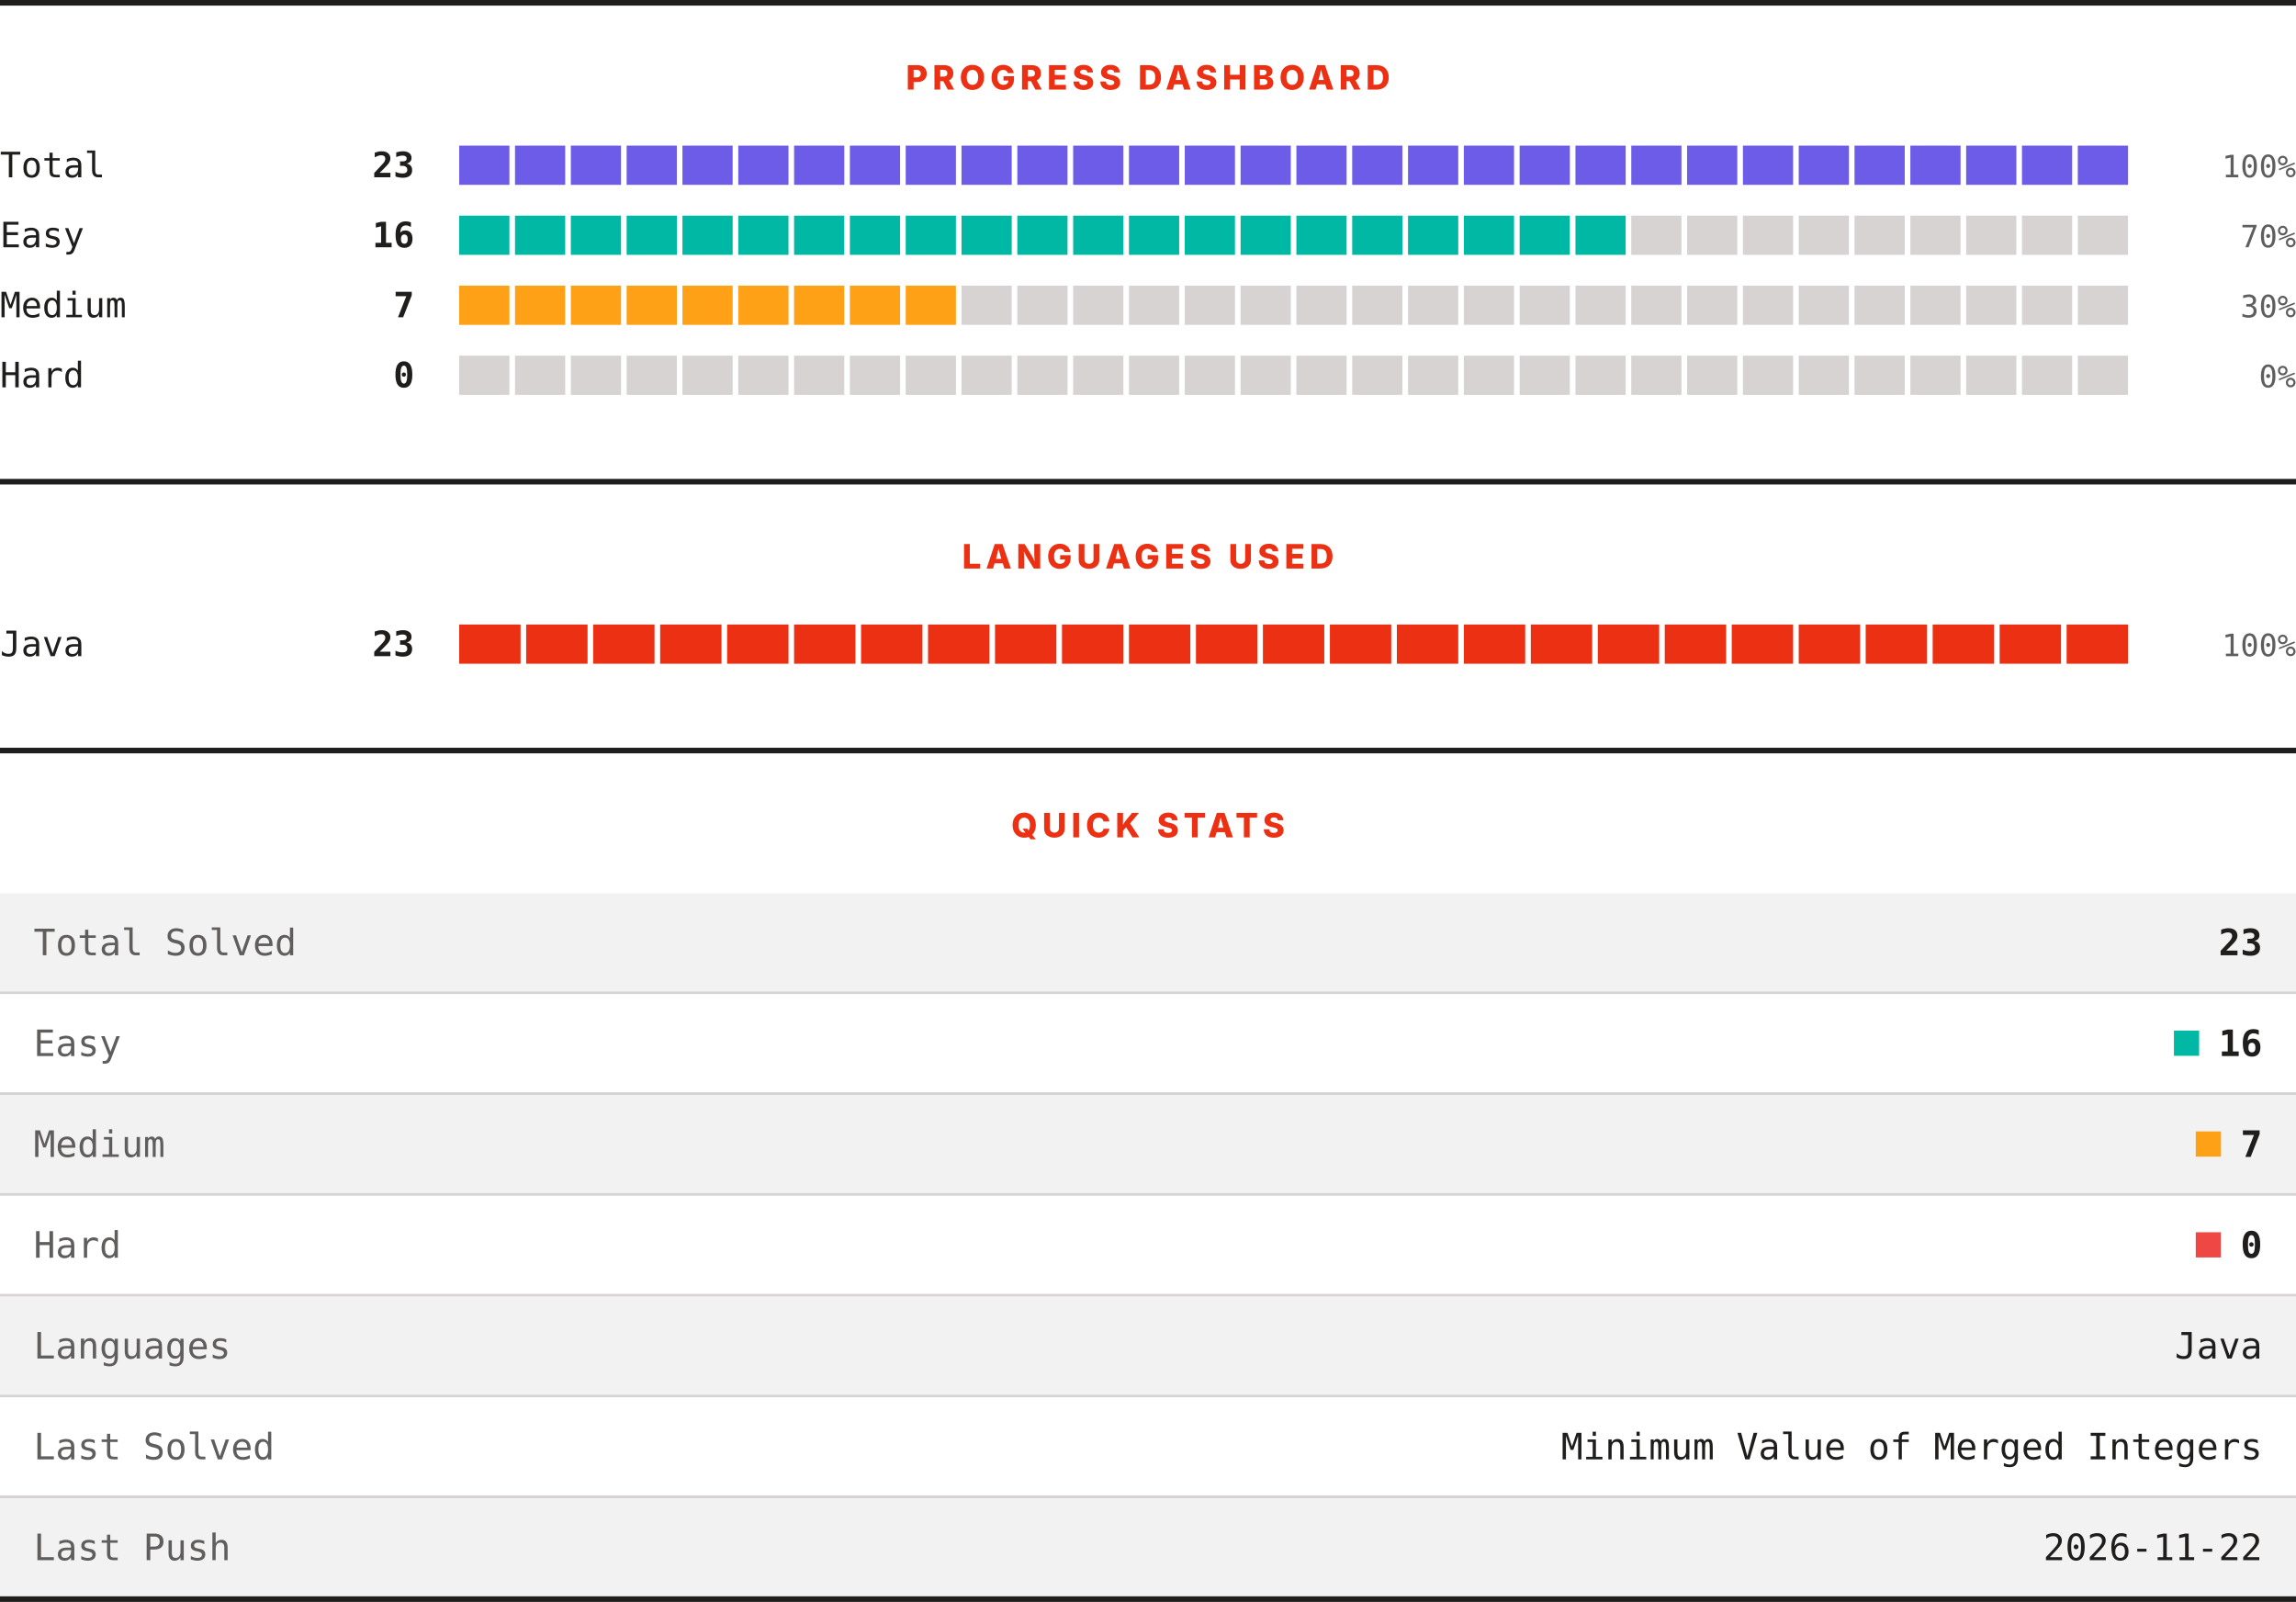
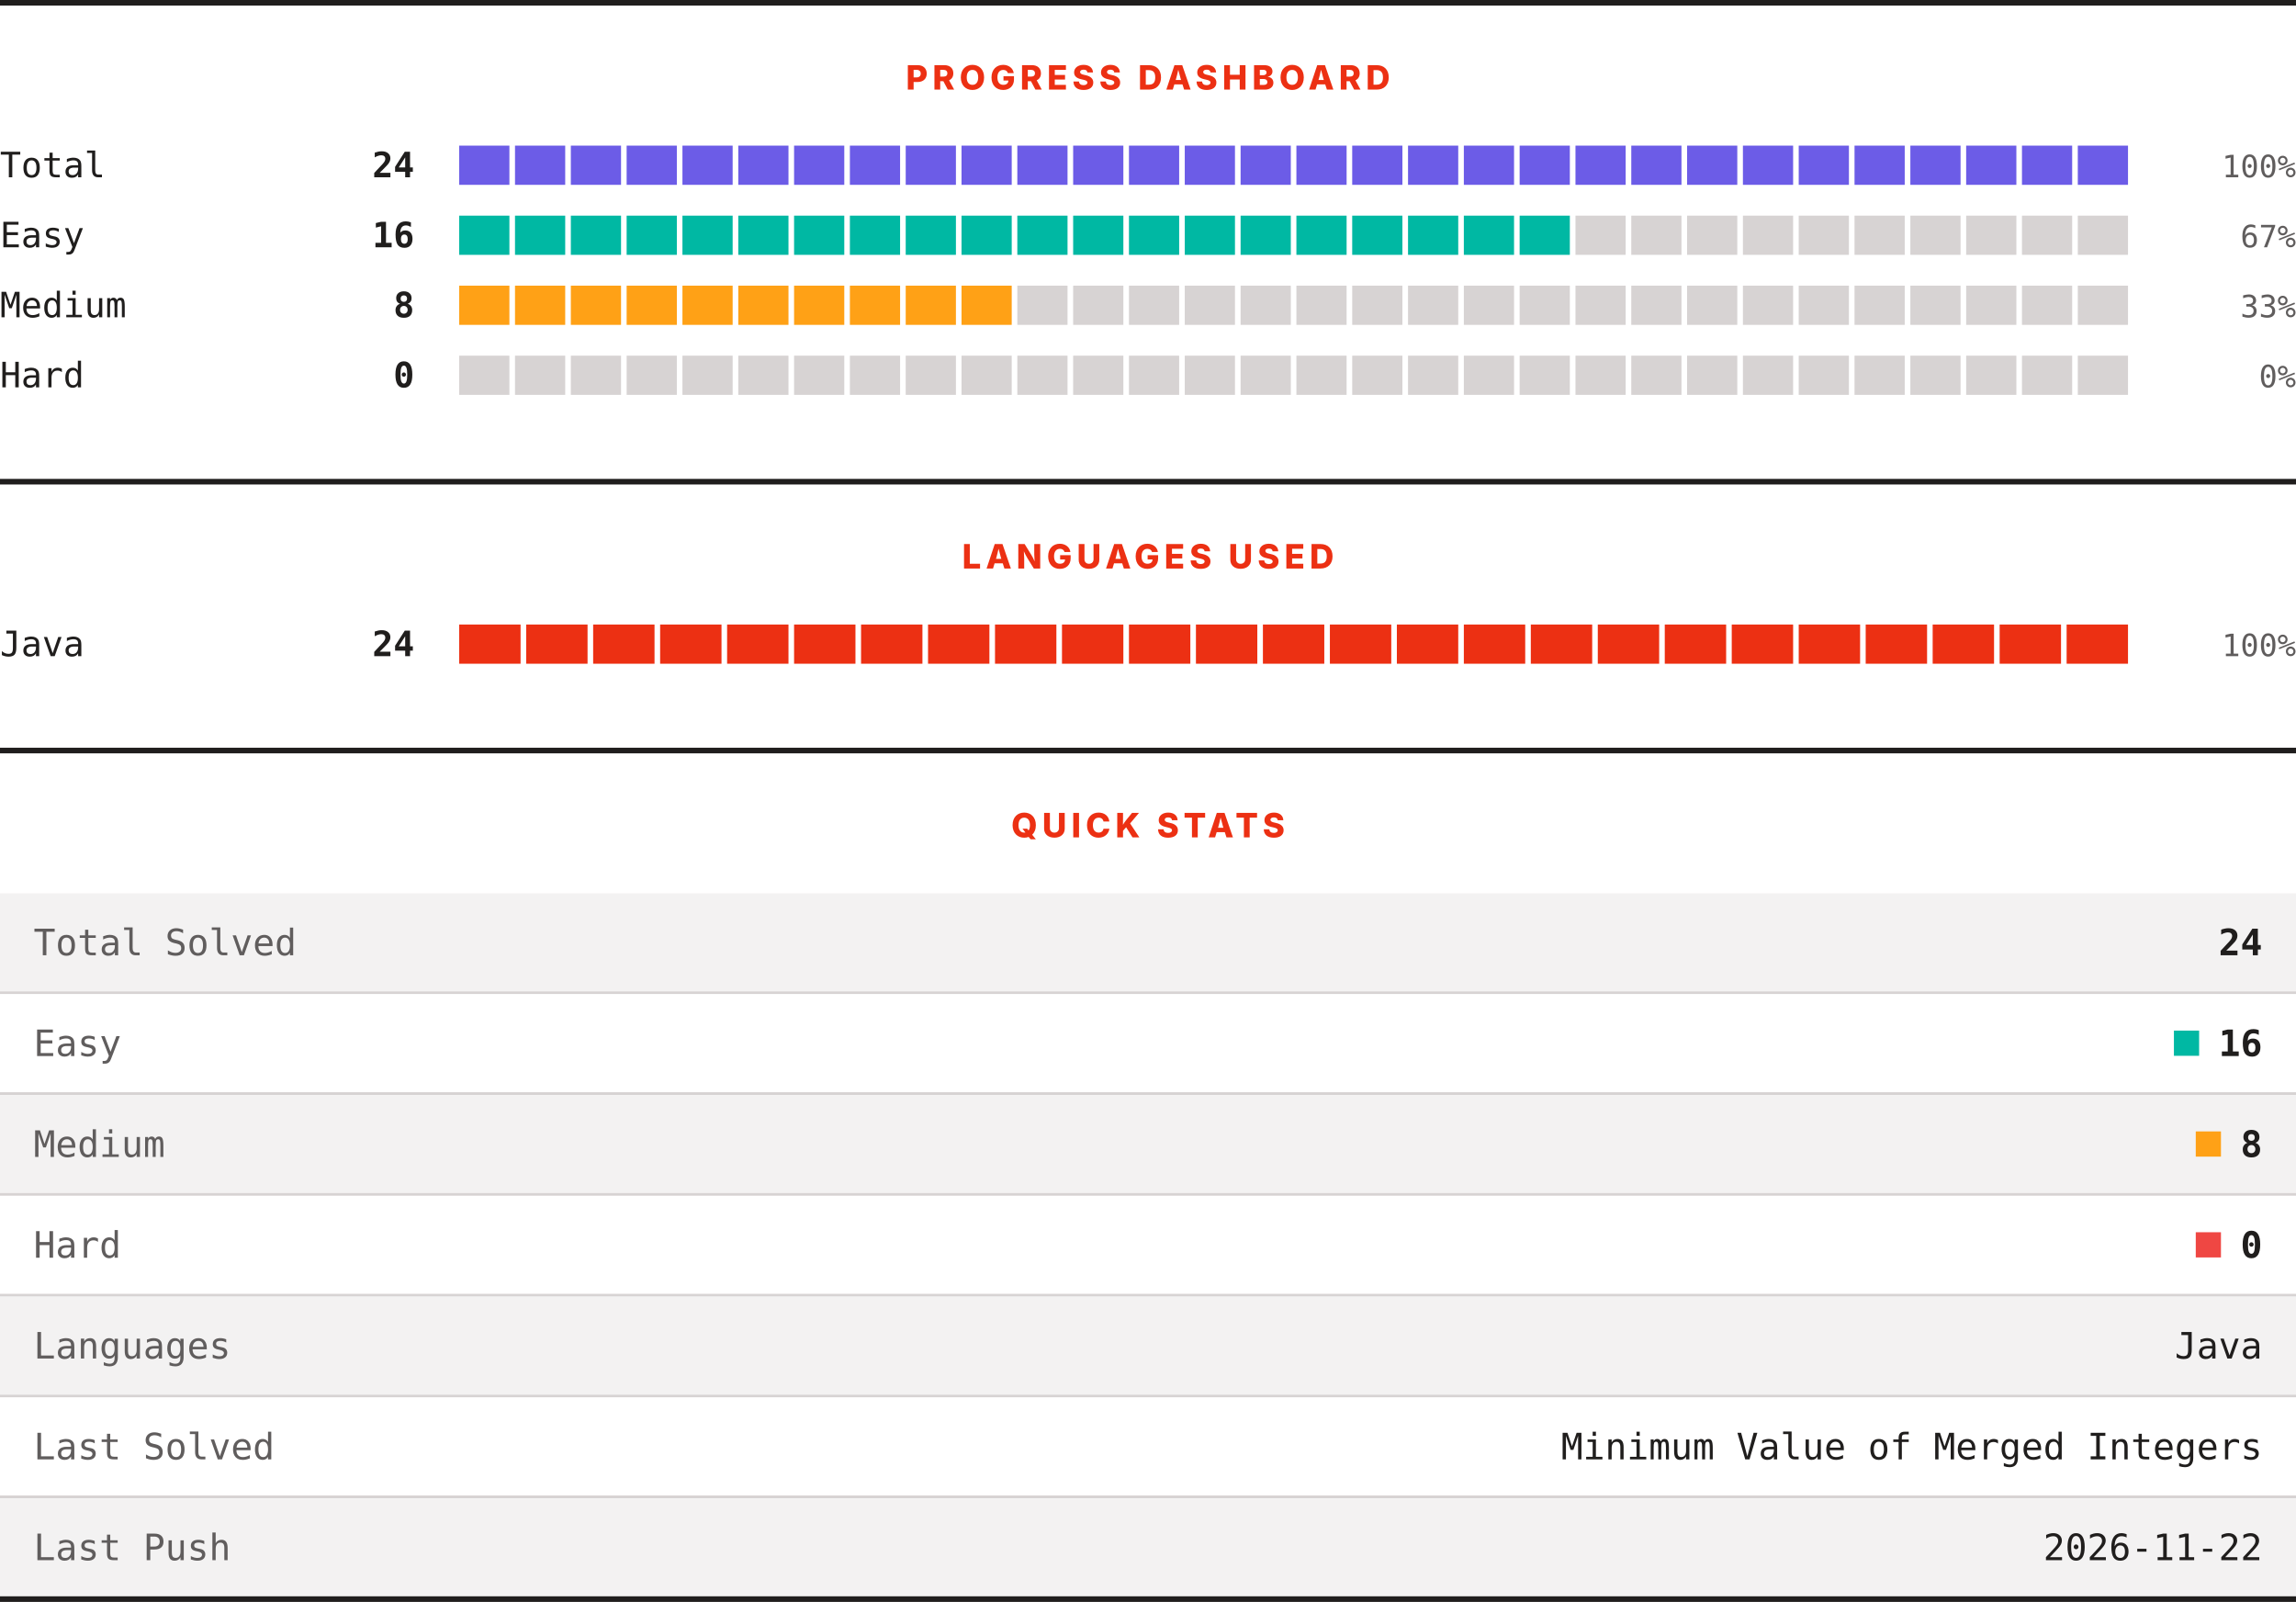
<svg xmlns="http://www.w3.org/2000/svg" width="820" height="572" viewBox="0 0 820 572" role="img" aria-label="LeetCode progress, languages and quick stats">
  <rect width="820" height="572" fill="#ffffff" />
  <rect x="0" y="0" width="820" height="2" fill="#201e1d" />
  <text x="410" y="32" text-anchor="middle" font-family="Archivo, system-ui, -apple-system, Segoe UI, sans-serif" font-size="12" font-weight="800" letter-spacing="1.68" fill="#ec3013">PROGRESS DASHBOARD</text>
  <text x="0" y="63.3" font-family="ui-monospace, SFMono-Regular, Menlo, Consolas, monospace" font-size="12.5" fill="#201e1d">Total</text>
-   <text x="148" y="63.3" text-anchor="end" font-family="ui-monospace, SFMono-Regular, Menlo, Consolas, monospace" font-size="12.5" font-weight="700" fill="#201e1d">23</text>
+   <text x="148" y="63.3" text-anchor="end" font-family="ui-monospace, SFMono-Regular, Menlo, Consolas, monospace" font-size="12.5" font-weight="700" fill="#201e1d">24</text>
  <rect x="164.00" y="52" width="17.93" height="14" fill="#6c5ce7" />
  <rect x="183.93" y="52" width="17.93" height="14" fill="#6c5ce7" />
  <rect x="203.87" y="52" width="17.93" height="14" fill="#6c5ce7" />
  <rect x="223.80" y="52" width="17.93" height="14" fill="#6c5ce7" />
  <rect x="243.73" y="52" width="17.93" height="14" fill="#6c5ce7" />
  <rect x="263.67" y="52" width="17.93" height="14" fill="#6c5ce7" />
  <rect x="283.60" y="52" width="17.93" height="14" fill="#6c5ce7" />
  <rect x="303.53" y="52" width="17.93" height="14" fill="#6c5ce7" />
  <rect x="323.47" y="52" width="17.93" height="14" fill="#6c5ce7" />
  <rect x="343.40" y="52" width="17.93" height="14" fill="#6c5ce7" />
  <rect x="363.33" y="52" width="17.93" height="14" fill="#6c5ce7" />
  <rect x="383.27" y="52" width="17.93" height="14" fill="#6c5ce7" />
  <rect x="403.20" y="52" width="17.93" height="14" fill="#6c5ce7" />
  <rect x="423.13" y="52" width="17.93" height="14" fill="#6c5ce7" />
  <rect x="443.07" y="52" width="17.93" height="14" fill="#6c5ce7" />
  <rect x="463.00" y="52" width="17.93" height="14" fill="#6c5ce7" />
  <rect x="482.93" y="52" width="17.93" height="14" fill="#6c5ce7" />
  <rect x="502.87" y="52" width="17.93" height="14" fill="#6c5ce7" />
  <rect x="522.80" y="52" width="17.93" height="14" fill="#6c5ce7" />
  <rect x="542.73" y="52" width="17.93" height="14" fill="#6c5ce7" />
  <rect x="562.67" y="52" width="17.93" height="14" fill="#6c5ce7" />
  <rect x="582.60" y="52" width="17.93" height="14" fill="#6c5ce7" />
  <rect x="602.53" y="52" width="17.93" height="14" fill="#6c5ce7" />
  <rect x="622.47" y="52" width="17.93" height="14" fill="#6c5ce7" />
  <rect x="642.40" y="52" width="17.93" height="14" fill="#6c5ce7" />
  <rect x="662.33" y="52" width="17.93" height="14" fill="#6c5ce7" />
  <rect x="682.27" y="52" width="17.93" height="14" fill="#6c5ce7" />
  <rect x="702.20" y="52" width="17.93" height="14" fill="#6c5ce7" />
  <rect x="722.13" y="52" width="17.93" height="14" fill="#6c5ce7" />
  <rect x="742.07" y="52" width="17.93" height="14" fill="#6c5ce7" />
  <text x="820" y="63.3" text-anchor="end" font-family="ui-monospace, SFMono-Regular, Menlo, Consolas, monospace" font-size="11" fill="#605d5d">100%</text>
  <text x="0" y="88.3" font-family="ui-monospace, SFMono-Regular, Menlo, Consolas, monospace" font-size="12.5" fill="#201e1d">Easy</text>
  <text x="148" y="88.3" text-anchor="end" font-family="ui-monospace, SFMono-Regular, Menlo, Consolas, monospace" font-size="12.5" font-weight="700" fill="#201e1d">16</text>
  <rect x="164.00" y="77" width="17.93" height="14" fill="#00b8a3" />
  <rect x="183.93" y="77" width="17.93" height="14" fill="#00b8a3" />
  <rect x="203.87" y="77" width="17.93" height="14" fill="#00b8a3" />
  <rect x="223.80" y="77" width="17.93" height="14" fill="#00b8a3" />
  <rect x="243.73" y="77" width="17.93" height="14" fill="#00b8a3" />
  <rect x="263.67" y="77" width="17.93" height="14" fill="#00b8a3" />
  <rect x="283.60" y="77" width="17.93" height="14" fill="#00b8a3" />
  <rect x="303.53" y="77" width="17.93" height="14" fill="#00b8a3" />
  <rect x="323.47" y="77" width="17.93" height="14" fill="#00b8a3" />
  <rect x="343.40" y="77" width="17.93" height="14" fill="#00b8a3" />
  <rect x="363.33" y="77" width="17.93" height="14" fill="#00b8a3" />
  <rect x="383.27" y="77" width="17.93" height="14" fill="#00b8a3" />
  <rect x="403.20" y="77" width="17.93" height="14" fill="#00b8a3" />
  <rect x="423.13" y="77" width="17.93" height="14" fill="#00b8a3" />
  <rect x="443.07" y="77" width="17.93" height="14" fill="#00b8a3" />
  <rect x="463.00" y="77" width="17.93" height="14" fill="#00b8a3" />
  <rect x="482.93" y="77" width="17.93" height="14" fill="#00b8a3" />
  <rect x="502.87" y="77" width="17.93" height="14" fill="#00b8a3" />
  <rect x="522.80" y="77" width="17.93" height="14" fill="#00b8a3" />
  <rect x="542.73" y="77" width="17.93" height="14" fill="#00b8a3" />
-   <rect x="562.67" y="77" width="17.93" height="14" fill="#00b8a3" />
+   <rect x="562.67" y="77" width="17.93" height="14" fill="#d7d3d3" />
  <rect x="582.60" y="77" width="17.93" height="14" fill="#d7d3d3" />
  <rect x="602.53" y="77" width="17.93" height="14" fill="#d7d3d3" />
  <rect x="622.47" y="77" width="17.93" height="14" fill="#d7d3d3" />
  <rect x="642.40" y="77" width="17.93" height="14" fill="#d7d3d3" />
  <rect x="662.33" y="77" width="17.93" height="14" fill="#d7d3d3" />
  <rect x="682.27" y="77" width="17.93" height="14" fill="#d7d3d3" />
  <rect x="702.20" y="77" width="17.93" height="14" fill="#d7d3d3" />
  <rect x="722.13" y="77" width="17.93" height="14" fill="#d7d3d3" />
  <rect x="742.07" y="77" width="17.93" height="14" fill="#d7d3d3" />
-   <text x="820" y="88.3" text-anchor="end" font-family="ui-monospace, SFMono-Regular, Menlo, Consolas, monospace" font-size="11" fill="#605d5d">70%</text>
+   <text x="820" y="88.3" text-anchor="end" font-family="ui-monospace, SFMono-Regular, Menlo, Consolas, monospace" font-size="11" fill="#605d5d">67%</text>
  <text x="0" y="113.3" font-family="ui-monospace, SFMono-Regular, Menlo, Consolas, monospace" font-size="12.5" fill="#201e1d">Medium</text>
-   <text x="148" y="113.3" text-anchor="end" font-family="ui-monospace, SFMono-Regular, Menlo, Consolas, monospace" font-size="12.5" font-weight="700" fill="#201e1d">7</text>
+   <text x="148" y="113.3" text-anchor="end" font-family="ui-monospace, SFMono-Regular, Menlo, Consolas, monospace" font-size="12.5" font-weight="700" fill="#201e1d">8</text>
  <rect x="164.00" y="102" width="17.93" height="14" fill="#ffa116" />
  <rect x="183.93" y="102" width="17.93" height="14" fill="#ffa116" />
  <rect x="203.87" y="102" width="17.93" height="14" fill="#ffa116" />
  <rect x="223.80" y="102" width="17.93" height="14" fill="#ffa116" />
  <rect x="243.73" y="102" width="17.93" height="14" fill="#ffa116" />
  <rect x="263.67" y="102" width="17.93" height="14" fill="#ffa116" />
  <rect x="283.60" y="102" width="17.93" height="14" fill="#ffa116" />
  <rect x="303.53" y="102" width="17.93" height="14" fill="#ffa116" />
  <rect x="323.47" y="102" width="17.93" height="14" fill="#ffa116" />
-   <rect x="343.40" y="102" width="17.93" height="14" fill="#d7d3d3" />
+   <rect x="343.40" y="102" width="17.93" height="14" fill="#ffa116" />
  <rect x="363.33" y="102" width="17.93" height="14" fill="#d7d3d3" />
  <rect x="383.27" y="102" width="17.93" height="14" fill="#d7d3d3" />
  <rect x="403.20" y="102" width="17.93" height="14" fill="#d7d3d3" />
  <rect x="423.13" y="102" width="17.93" height="14" fill="#d7d3d3" />
  <rect x="443.07" y="102" width="17.93" height="14" fill="#d7d3d3" />
  <rect x="463.00" y="102" width="17.93" height="14" fill="#d7d3d3" />
  <rect x="482.93" y="102" width="17.93" height="14" fill="#d7d3d3" />
  <rect x="502.87" y="102" width="17.93" height="14" fill="#d7d3d3" />
  <rect x="522.80" y="102" width="17.93" height="14" fill="#d7d3d3" />
  <rect x="542.73" y="102" width="17.93" height="14" fill="#d7d3d3" />
  <rect x="562.67" y="102" width="17.93" height="14" fill="#d7d3d3" />
  <rect x="582.60" y="102" width="17.93" height="14" fill="#d7d3d3" />
  <rect x="602.53" y="102" width="17.93" height="14" fill="#d7d3d3" />
  <rect x="622.47" y="102" width="17.93" height="14" fill="#d7d3d3" />
  <rect x="642.40" y="102" width="17.93" height="14" fill="#d7d3d3" />
  <rect x="662.33" y="102" width="17.93" height="14" fill="#d7d3d3" />
  <rect x="682.27" y="102" width="17.93" height="14" fill="#d7d3d3" />
  <rect x="702.20" y="102" width="17.93" height="14" fill="#d7d3d3" />
  <rect x="722.13" y="102" width="17.93" height="14" fill="#d7d3d3" />
  <rect x="742.07" y="102" width="17.93" height="14" fill="#d7d3d3" />
-   <text x="820" y="113.3" text-anchor="end" font-family="ui-monospace, SFMono-Regular, Menlo, Consolas, monospace" font-size="11" fill="#605d5d">30%</text>
+   <text x="820" y="113.3" text-anchor="end" font-family="ui-monospace, SFMono-Regular, Menlo, Consolas, monospace" font-size="11" fill="#605d5d">33%</text>
  <text x="0" y="138.3" font-family="ui-monospace, SFMono-Regular, Menlo, Consolas, monospace" font-size="12.5" fill="#201e1d">Hard</text>
  <text x="148" y="138.3" text-anchor="end" font-family="ui-monospace, SFMono-Regular, Menlo, Consolas, monospace" font-size="12.5" font-weight="700" fill="#201e1d">0</text>
  <rect x="164.00" y="127" width="17.93" height="14" fill="#d7d3d3" />
  <rect x="183.93" y="127" width="17.93" height="14" fill="#d7d3d3" />
  <rect x="203.87" y="127" width="17.93" height="14" fill="#d7d3d3" />
  <rect x="223.80" y="127" width="17.93" height="14" fill="#d7d3d3" />
  <rect x="243.73" y="127" width="17.93" height="14" fill="#d7d3d3" />
  <rect x="263.67" y="127" width="17.93" height="14" fill="#d7d3d3" />
  <rect x="283.60" y="127" width="17.93" height="14" fill="#d7d3d3" />
  <rect x="303.53" y="127" width="17.93" height="14" fill="#d7d3d3" />
  <rect x="323.47" y="127" width="17.93" height="14" fill="#d7d3d3" />
  <rect x="343.40" y="127" width="17.93" height="14" fill="#d7d3d3" />
  <rect x="363.33" y="127" width="17.93" height="14" fill="#d7d3d3" />
  <rect x="383.27" y="127" width="17.93" height="14" fill="#d7d3d3" />
  <rect x="403.20" y="127" width="17.93" height="14" fill="#d7d3d3" />
  <rect x="423.13" y="127" width="17.93" height="14" fill="#d7d3d3" />
  <rect x="443.07" y="127" width="17.93" height="14" fill="#d7d3d3" />
  <rect x="463.00" y="127" width="17.93" height="14" fill="#d7d3d3" />
  <rect x="482.93" y="127" width="17.93" height="14" fill="#d7d3d3" />
  <rect x="502.87" y="127" width="17.93" height="14" fill="#d7d3d3" />
  <rect x="522.80" y="127" width="17.93" height="14" fill="#d7d3d3" />
  <rect x="542.73" y="127" width="17.93" height="14" fill="#d7d3d3" />
  <rect x="562.67" y="127" width="17.93" height="14" fill="#d7d3d3" />
  <rect x="582.60" y="127" width="17.93" height="14" fill="#d7d3d3" />
  <rect x="602.53" y="127" width="17.93" height="14" fill="#d7d3d3" />
  <rect x="622.47" y="127" width="17.93" height="14" fill="#d7d3d3" />
  <rect x="642.40" y="127" width="17.93" height="14" fill="#d7d3d3" />
  <rect x="662.33" y="127" width="17.93" height="14" fill="#d7d3d3" />
  <rect x="682.27" y="127" width="17.93" height="14" fill="#d7d3d3" />
  <rect x="702.20" y="127" width="17.93" height="14" fill="#d7d3d3" />
  <rect x="722.13" y="127" width="17.93" height="14" fill="#d7d3d3" />
  <rect x="742.07" y="127" width="17.93" height="14" fill="#d7d3d3" />
  <text x="820" y="138.3" text-anchor="end" font-family="ui-monospace, SFMono-Regular, Menlo, Consolas, monospace" font-size="11" fill="#605d5d">0%</text>
  <rect x="0" y="171" width="820" height="2" fill="#201e1d" />
  <text x="410" y="203" text-anchor="middle" font-family="Archivo, system-ui, -apple-system, Segoe UI, sans-serif" font-size="12" font-weight="800" letter-spacing="1.68" fill="#ec3013">LANGUAGES USED</text>
  <text x="0" y="234.3" font-family="ui-monospace, SFMono-Regular, Menlo, Consolas, monospace" font-size="12.5" fill="#201e1d">Java</text>
-   <text x="148" y="234.3" text-anchor="end" font-family="ui-monospace, SFMono-Regular, Menlo, Consolas, monospace" font-size="12.5" font-weight="700" fill="#201e1d">23</text>
+   <text x="148" y="234.3" text-anchor="end" font-family="ui-monospace, SFMono-Regular, Menlo, Consolas, monospace" font-size="12.5" font-weight="700" fill="#201e1d">24</text>
  <rect x="164.00" y="223" width="21.92" height="14" fill="#ec3013" />
  <rect x="187.92" y="223" width="21.92" height="14" fill="#ec3013" />
  <rect x="211.84" y="223" width="21.92" height="14" fill="#ec3013" />
  <rect x="235.76" y="223" width="21.92" height="14" fill="#ec3013" />
  <rect x="259.68" y="223" width="21.92" height="14" fill="#ec3013" />
  <rect x="283.60" y="223" width="21.92" height="14" fill="#ec3013" />
  <rect x="307.52" y="223" width="21.92" height="14" fill="#ec3013" />
  <rect x="331.44" y="223" width="21.92" height="14" fill="#ec3013" />
  <rect x="355.36" y="223" width="21.92" height="14" fill="#ec3013" />
  <rect x="379.28" y="223" width="21.92" height="14" fill="#ec3013" />
  <rect x="403.20" y="223" width="21.92" height="14" fill="#ec3013" />
  <rect x="427.12" y="223" width="21.92" height="14" fill="#ec3013" />
  <rect x="451.04" y="223" width="21.92" height="14" fill="#ec3013" />
  <rect x="474.96" y="223" width="21.92" height="14" fill="#ec3013" />
  <rect x="498.88" y="223" width="21.92" height="14" fill="#ec3013" />
  <rect x="522.80" y="223" width="21.92" height="14" fill="#ec3013" />
  <rect x="546.72" y="223" width="21.92" height="14" fill="#ec3013" />
  <rect x="570.64" y="223" width="21.92" height="14" fill="#ec3013" />
  <rect x="594.56" y="223" width="21.92" height="14" fill="#ec3013" />
  <rect x="618.48" y="223" width="21.92" height="14" fill="#ec3013" />
  <rect x="642.40" y="223" width="21.92" height="14" fill="#ec3013" />
  <rect x="666.32" y="223" width="21.92" height="14" fill="#ec3013" />
  <rect x="690.24" y="223" width="21.92" height="14" fill="#ec3013" />
  <rect x="714.16" y="223" width="21.92" height="14" fill="#ec3013" />
  <rect x="738.08" y="223" width="21.92" height="14" fill="#ec3013" />
  <text x="820" y="234.3" text-anchor="end" font-family="ui-monospace, SFMono-Regular, Menlo, Consolas, monospace" font-size="11" fill="#605d5d">100%</text>
  <rect x="0" y="267" width="820" height="2" fill="#201e1d" />
  <text x="410" y="299" text-anchor="middle" font-family="Archivo, system-ui, -apple-system, Segoe UI, sans-serif" font-size="12" font-weight="800" letter-spacing="1.68" fill="#ec3013">QUICK STATS</text>
  <rect x="0" y="319" width="820" height="35" fill="#f3f2f2" />
  <text x="12" y="341.1" font-family="ui-monospace, SFMono-Regular, Menlo, Consolas, monospace" font-size="13" fill="#605d5d">Total Solved</text>
-   <text x="808" y="341.1" text-anchor="end" font-family="ui-monospace, SFMono-Regular, Menlo, Consolas, monospace" font-size="13" font-weight="700" fill="#201e1d">23</text>
+   <text x="808" y="341.1" text-anchor="end" font-family="ui-monospace, SFMono-Regular, Menlo, Consolas, monospace" font-size="13" font-weight="700" fill="#201e1d">24</text>
  <rect x="0" y="354" width="820" height="1" fill="#d7d3d3" />
  <rect x="0" y="355" width="820" height="35" fill="#ffffff" />
  <text x="12" y="377.1" font-family="ui-monospace, SFMono-Regular, Menlo, Consolas, monospace" font-size="13" fill="#605d5d">Easy</text>
  <rect x="776.4" y="368" width="9" height="9" fill="#00b8a3" />
  <text x="808" y="377.1" text-anchor="end" font-family="ui-monospace, SFMono-Regular, Menlo, Consolas, monospace" font-size="13" font-weight="700" fill="#201e1d">16</text>
  <rect x="0" y="390" width="820" height="1" fill="#d7d3d3" />
  <rect x="0" y="391" width="820" height="35" fill="#f3f2f2" />
  <text x="12" y="413.1" font-family="ui-monospace, SFMono-Regular, Menlo, Consolas, monospace" font-size="13" fill="#605d5d">Medium</text>
  <rect x="784.2" y="404" width="9" height="9" fill="#ffa116" />
-   <text x="808" y="413.1" text-anchor="end" font-family="ui-monospace, SFMono-Regular, Menlo, Consolas, monospace" font-size="13" font-weight="700" fill="#201e1d">7</text>
+   <text x="808" y="413.1" text-anchor="end" font-family="ui-monospace, SFMono-Regular, Menlo, Consolas, monospace" font-size="13" font-weight="700" fill="#201e1d">8</text>
  <rect x="0" y="426" width="820" height="1" fill="#d7d3d3" />
  <rect x="0" y="427" width="820" height="35" fill="#ffffff" />
  <text x="12" y="449.1" font-family="ui-monospace, SFMono-Regular, Menlo, Consolas, monospace" font-size="13" fill="#605d5d">Hard</text>
  <rect x="784.2" y="440" width="9" height="9" fill="#ef4743" />
  <text x="808" y="449.1" text-anchor="end" font-family="ui-monospace, SFMono-Regular, Menlo, Consolas, monospace" font-size="13" font-weight="700" fill="#201e1d">0</text>
  <rect x="0" y="462" width="820" height="1" fill="#d7d3d3" />
  <rect x="0" y="463" width="820" height="35" fill="#f3f2f2" />
  <text x="12" y="485.1" font-family="ui-monospace, SFMono-Regular, Menlo, Consolas, monospace" font-size="13" fill="#605d5d">Languages</text>
  <text x="808" y="485.1" text-anchor="end" font-family="ui-monospace, SFMono-Regular, Menlo, Consolas, monospace" font-size="13" fill="#201e1d">Java</text>
  <rect x="0" y="498" width="820" height="1" fill="#d7d3d3" />
  <rect x="0" y="499" width="820" height="35" fill="#ffffff" />
  <text x="12" y="521.1" font-family="ui-monospace, SFMono-Regular, Menlo, Consolas, monospace" font-size="13" fill="#605d5d">Last Solved</text>
  <text x="808" y="521.1" text-anchor="end" font-family="ui-monospace, SFMono-Regular, Menlo, Consolas, monospace" font-size="13" fill="#201e1d">Minimum Value of Merged Integers</text>
  <rect x="0" y="534" width="820" height="1" fill="#d7d3d3" />
  <rect x="0" y="535" width="820" height="35" fill="#f3f2f2" />
  <text x="12" y="557.1" font-family="ui-monospace, SFMono-Regular, Menlo, Consolas, monospace" font-size="13" fill="#605d5d">Last Push</text>
  <text x="808" y="557.1" text-anchor="end" font-family="ui-monospace, SFMono-Regular, Menlo, Consolas, monospace" font-size="13" fill="#201e1d">2026-11-22</text>
  <rect x="0" y="570" width="820" height="2" fill="#201e1d" />
</svg>
